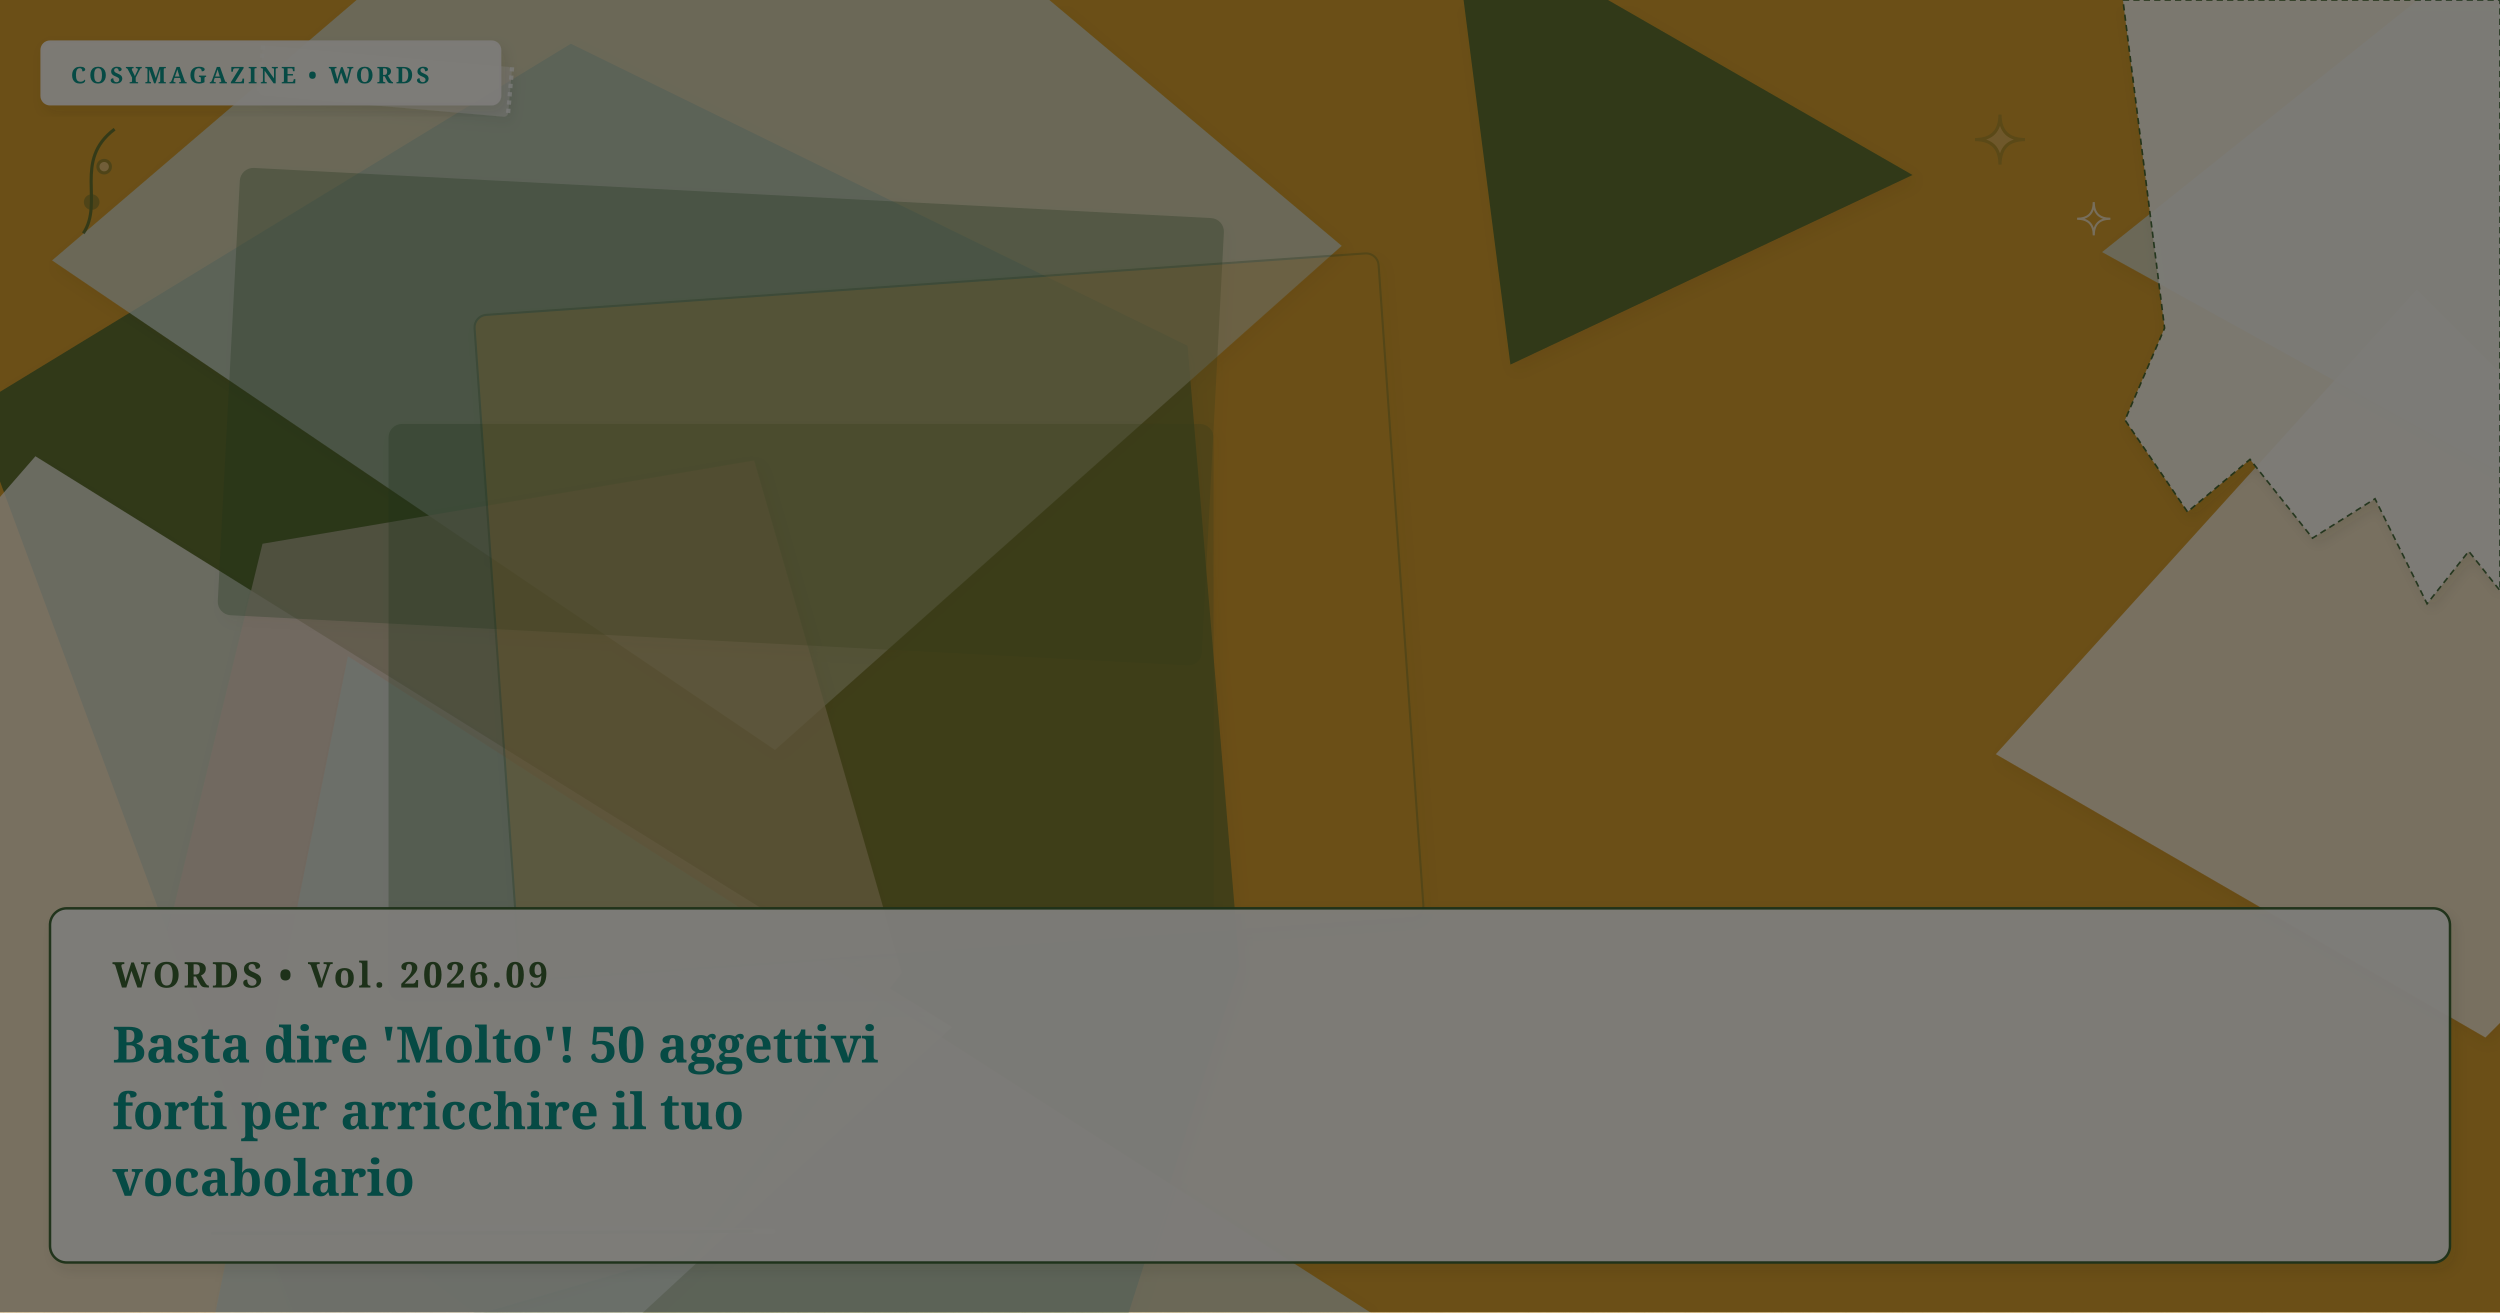
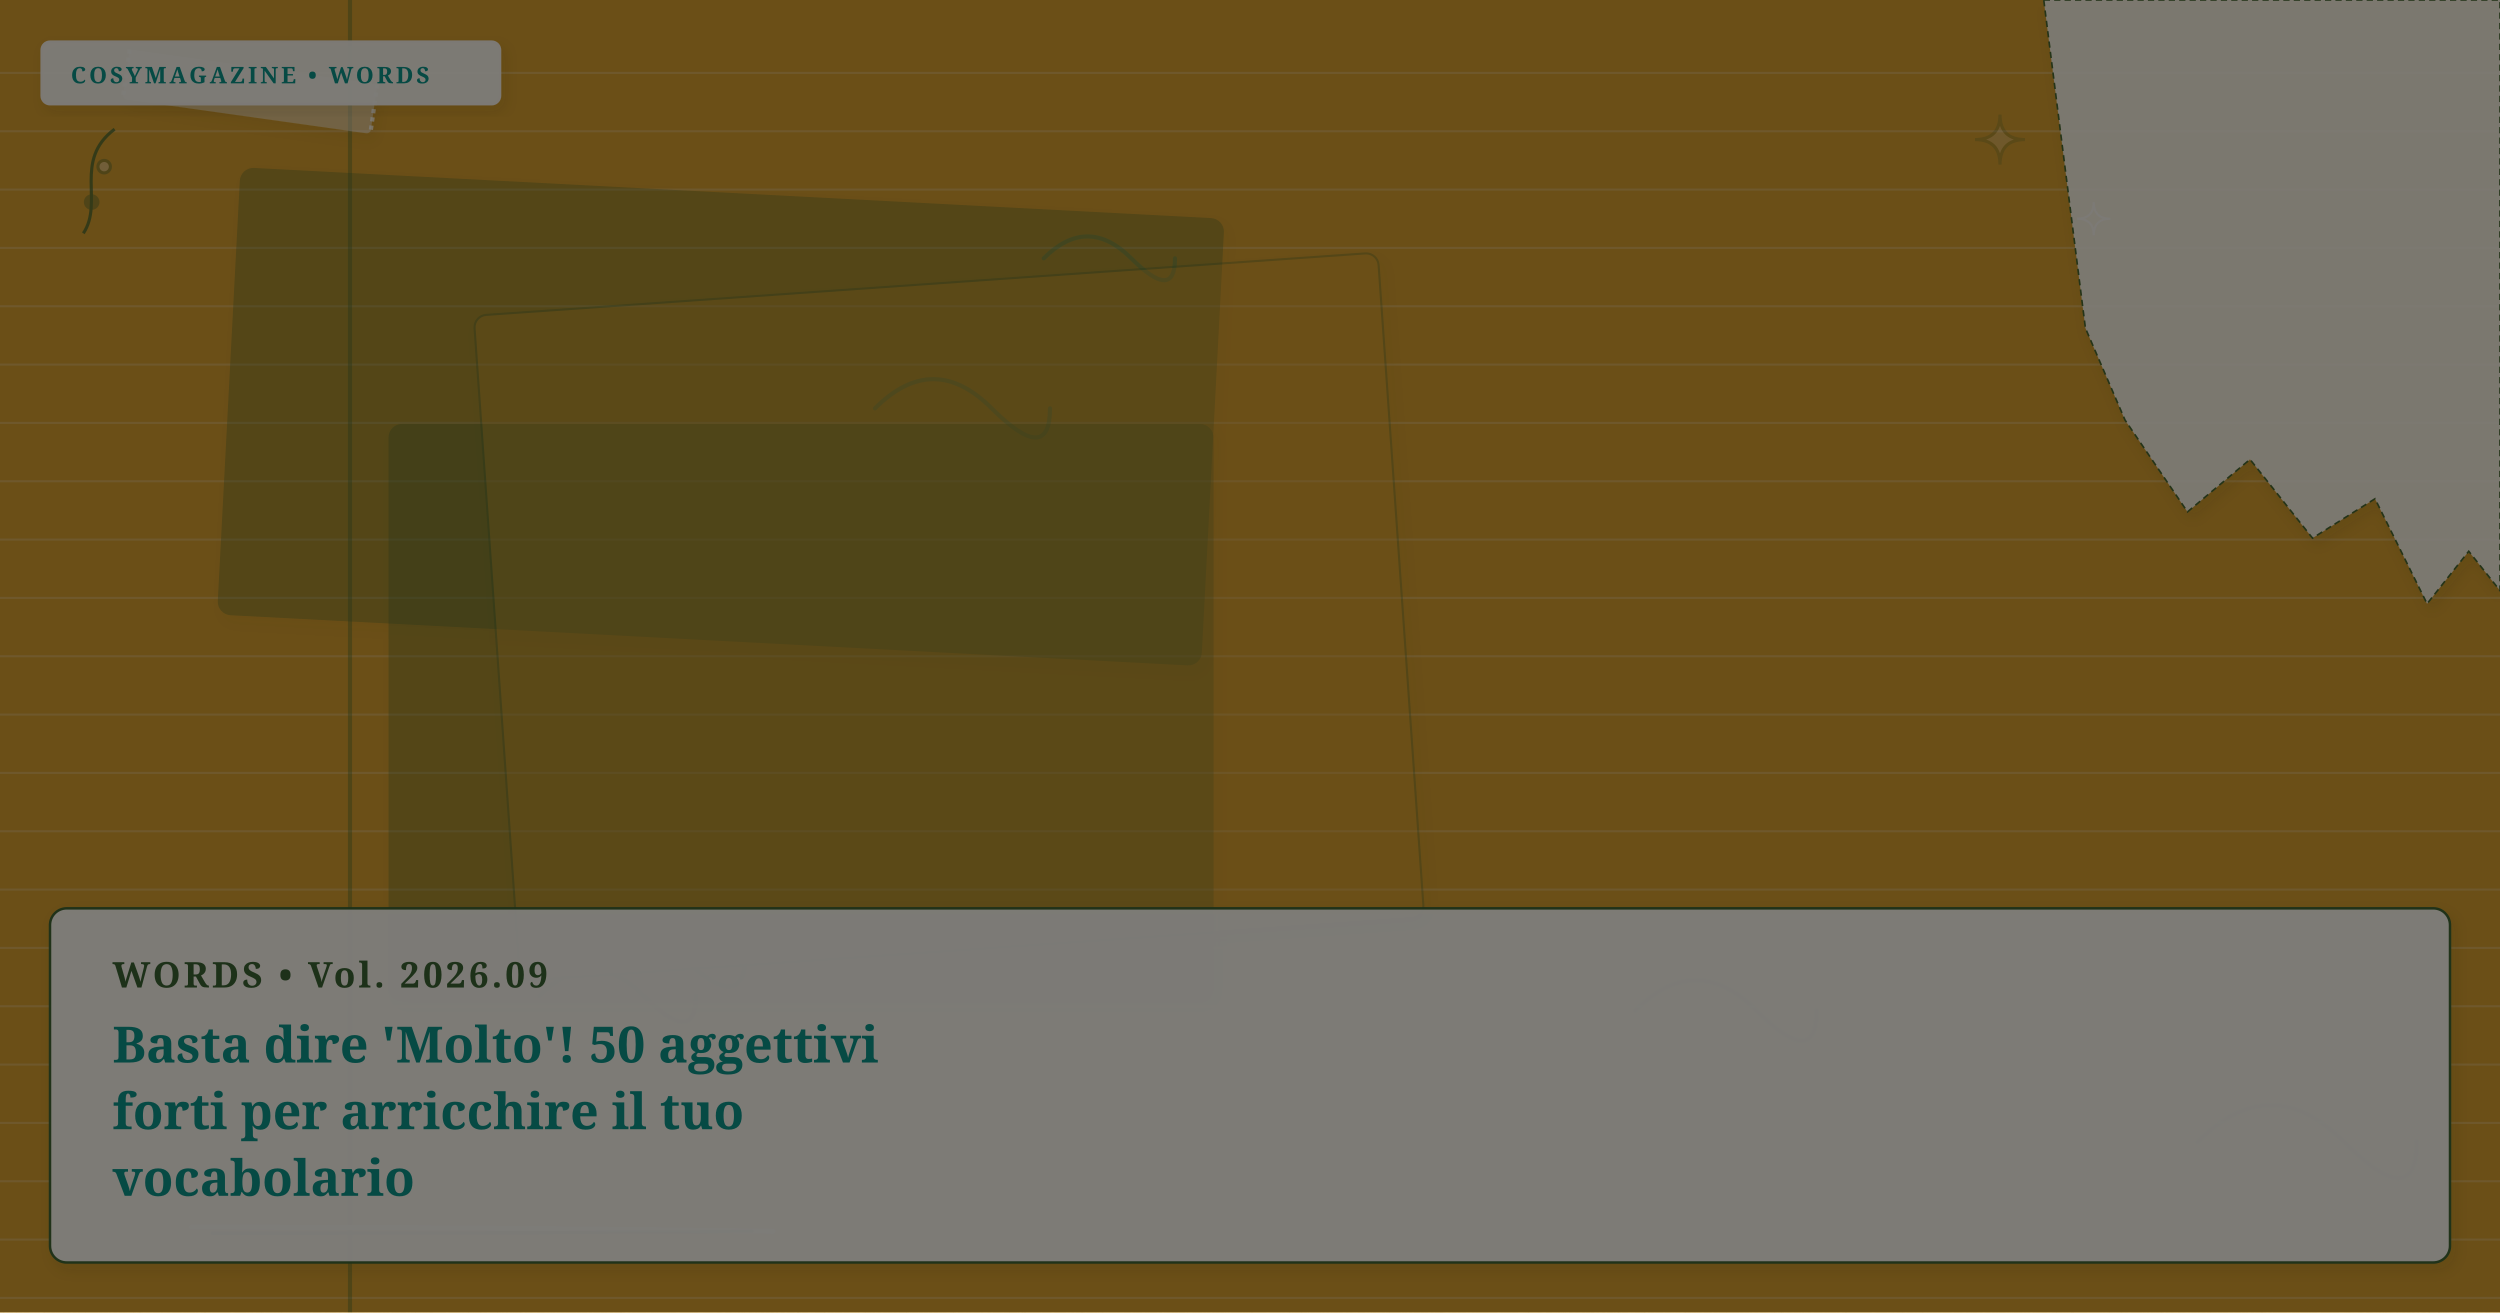
<svg xmlns="http://www.w3.org/2000/svg" viewBox="0 0 1200 630" width="100%" height="100%" preserveAspectRatio="xMidYMid slice" class="cosy-cover-art" data-motif="notebook-handwritten" data-seed="replace-very-50-stronger-adjectives-it" data-lang="it">
  <defs>
    <filter id="soft-shadow" x="-20%" y="-20%" width="140%" height="140%">
      <feDropShadow dx="2" dy="3" stdDeviation="3" flood-color="#3C281E" flood-opacity="0.10" />
    </filter>
    <filter id="paper-grain" x="0%" y="0%" width="100%" height="100%">
      <feTurbulence type="fractalNoise" baseFrequency="0.65" numOctaves="3" result="noise" />
      <feColorMatrix type="saturate" values="0" />
      <feComponentTransfer>
        <feFuncA type="linear" slope="0.05" />
      </feComponentTransfer>
      <feBlend mode="multiply" in="SourceGraphic" result="blend" />
    </filter>
  </defs>
  <style>
        @media (prefers-reduced-motion: reduce) {
          .cosy-cover-art * { animation: none !important; transition: none !important; }
        }
      </style>
  <rect width="1200" height="630" fill="#d69e2e" />
-   <polygon points="595,464 519,701 298,683 117,547 -13,196 274,21 570,166" fill="#3A6332" opacity="0.75" style="filter: drop-shadow(2px 3px 3px rgba(60,40,30,0.08));" />
-   <polygon points="457,493 -12,926 -245,520 17,219" fill="#faf7f2" opacity="0.75" style="filter: drop-shadow(2px 3px 3px rgba(60,40,30,0.08));" />
-   <polygon points="918,84 725,175 697,-43" fill="#3A6332" opacity="0.75" style="filter: drop-shadow(2px 3px 3px rgba(60,40,30,0.08));" />
-   <polygon points="644,118 372,360 25,125 336,-141" fill="#D5E2D9" opacity="0.75" style="filter: drop-shadow(2px 3px 3px rgba(60,40,30,0.08));" />
-   <polygon points="433,467 328,602 150,654 77,462 126,261 362,221" fill="#E8D2C2" opacity="0.75" style="filter: drop-shadow(2px 3px 3px rgba(60,40,30,0.08));" />
-   <polygon points="1356,335 1193,498 958,362 1160,139" fill="#faf7f2" opacity="0.75" style="filter: drop-shadow(2px 3px 3px rgba(60,40,30,0.08));" />
-   <polygon points="1391,98 1208,231 1009,121 1193,-26" fill="#D5E2D9" opacity="0.75" style="filter: drop-shadow(2px 3px 3px rgba(60,40,30,0.08));" />
-   <polygon points="703,659 58,855 167,315" fill="#D5E2D9" opacity="0.75" style="filter: drop-shadow(2px 3px 3px rgba(60,40,30,0.08));" />
+   <line x1="0" y1="35" x2="1200" y2="35" stroke="#faf7f2" stroke-width="1" opacity="0.22" />
+   <line x1="0" y1="63" x2="1200" y2="63" stroke="#faf7f2" stroke-width="1" opacity="0.22" />
+   <line x1="0" y1="91" x2="1200" y2="91" stroke="#faf7f2" stroke-width="1" opacity="0.22" />
+   <line x1="0" y1="119" x2="1200" y2="119" stroke="#faf7f2" stroke-width="1" opacity="0.22" />
+   <line x1="0" y1="147" x2="1200" y2="147" stroke="#faf7f2" stroke-width="1" opacity="0.22" />
+   <line x1="0" y1="175" x2="1200" y2="175" stroke="#faf7f2" stroke-width="1" opacity="0.22" />
+   <line x1="0" y1="203" x2="1200" y2="203" stroke="#faf7f2" stroke-width="1" opacity="0.22" />
+   <line x1="0" y1="231" x2="1200" y2="231" stroke="#faf7f2" stroke-width="1" opacity="0.22" />
+   <line x1="0" y1="259" x2="1200" y2="259" stroke="#faf7f2" stroke-width="1" opacity="0.22" />
+   <line x1="0" y1="287" x2="1200" y2="287" stroke="#faf7f2" stroke-width="1" opacity="0.22" />
+   <line x1="0" y1="315" x2="1200" y2="315" stroke="#faf7f2" stroke-width="1" opacity="0.22" />
+   <line x1="0" y1="343" x2="1200" y2="343" stroke="#faf7f2" stroke-width="1" opacity="0.22" />
+   <line x1="0" y1="371" x2="1200" y2="371" stroke="#faf7f2" stroke-width="1" opacity="0.22" />
+   <line x1="0" y1="399" x2="1200" y2="399" stroke="#faf7f2" stroke-width="1" opacity="0.22" />
+   <line x1="0" y1="427" x2="1200" y2="427" stroke="#faf7f2" stroke-width="1" opacity="0.22" />
+   <line x1="0" y1="455" x2="1200" y2="455" stroke="#faf7f2" stroke-width="1" opacity="0.22" />
+   <line x1="0" y1="483" x2="1200" y2="483" stroke="#faf7f2" stroke-width="1" opacity="0.22" />
+   <line x1="0" y1="511" x2="1200" y2="511" stroke="#faf7f2" stroke-width="1" opacity="0.22" />
+   <line x1="0" y1="539" x2="1200" y2="539" stroke="#faf7f2" stroke-width="1" opacity="0.22" />
+   <line x1="0" y1="567" x2="1200" y2="567" stroke="#faf7f2" stroke-width="1" opacity="0.22" />
+   <line x1="0" y1="595" x2="1200" y2="595" stroke="#faf7f2" stroke-width="1" opacity="0.22" />
+   <line x1="0" y1="623" x2="1200" y2="623" stroke="#faf7f2" stroke-width="1" opacity="0.22" />
+   <line x1="168" y1="0" x2="168" y2="630" stroke="#3A6332" stroke-width="2" opacity="0.35" />
+   <path d="M 420 196 Q 448 168 476 196 T 504 196" fill="none" stroke="#0d9488" stroke-width="2" stroke-linecap="round" opacity="0.25" />
+   <path d="M 1055 548 Q 1090 513 1125 548 T 1160 548" fill="none" stroke="#0d9488" stroke-width="2" stroke-linecap="round" opacity="0.25" />
+   <path d="M 259 478 Q 284 453 309 478 T 334 478" fill="none" stroke="#0d9488" stroke-width="2" stroke-linecap="round" opacity="0.25" />
+   <path d="M 501 124 Q 522 103 543 124 T 564 124" fill="none" stroke="#0d9488" stroke-width="2" stroke-linecap="round" opacity="0.25" />
+   <path d="M 259 457 Q 292 424 325 457 T 358 457" fill="none" stroke="#0d9488" stroke-width="2" stroke-linecap="round" opacity="0.25" />
+   <path d="M 785 485 Q 814 456 843 485 T 872 485" fill="none" stroke="#0d9488" stroke-width="2" stroke-linecap="round" opacity="0.25" />
  <g transform="rotate(3 346 200)">
    <rect x="110" y="93" width="472" height="214" rx="6" fill="#3A6332" opacity="0.3" stroke="#3A6332" stroke-width="1" filter="url(#soft-shadow)" />
  </g>
  <g transform="rotate(0 384.5 342)">
    <rect x="187" y="204" width="395" height="276" rx="6" fill="#3A6332" opacity="0.3" stroke="#3A6332" stroke-width="1" filter="url(#soft-shadow)" />
  </g>
  <g transform="rotate(-4 455.5 296)">
    <rect x="238" y="136" width="435" height="320" rx="6" fill="#d69e2e" opacity="0.3" stroke="#3A6332" stroke-width="1" filter="url(#soft-shadow)" />
  </g>
  <g class="cover-torn-paper" filter="url(#soft-shadow)">
-     <polygon points="1019,0 1200,0 1200,283.5 1185,264.6 1165,289.8 1140,239.4 1110,258.3 1080,220.5 1050,245.7 1020,201.6 1039,157.5 1019,0" fill="#FCF9F2" opacity="0.9" stroke="#3A6332" stroke-width="0.8" stroke-dasharray="3 2" />
+     <polygon points="981,0 1200,0 1200,283.5 1185,264.6 1165,289.8 1140,239.4 1110,258.3 1080,220.5 1050,245.7 1020,201.6 1001,157.5 981,0" fill="#FCF9F2" opacity="0.9" stroke="#3A6332" stroke-width="0.8" stroke-dasharray="3 2" />
  </g>
-   <g transform="rotate(5 185 39)" filter="url(#soft-shadow)">
-     <rect x="125" y="27" width="120" height="24" rx="2" fill="#faf7f2" opacity="0.45" />
-     <line x1="125" y1="27" x2="125" y2="51" stroke="#FFFFFF" stroke-width="2" stroke-dasharray="2 2" opacity="0.7" />
-     <line x1="245" y1="27" x2="245" y2="51" stroke="#FFFFFF" stroke-width="2" stroke-dasharray="2 2" opacity="0.7" />
+   <g transform="rotate(8 120 44)" filter="url(#soft-shadow)">
+     <rect x="60" y="32" width="120" height="24" rx="2" fill="#faf7f2" opacity="0.45" />
+     <line x1="60" y1="32" x2="60" y2="56" stroke="#FFFFFF" stroke-width="2" stroke-dasharray="2 2" opacity="0.7" />
+     <line x1="180" y1="32" x2="180" y2="56" stroke="#FFFFFF" stroke-width="2" stroke-dasharray="2 2" opacity="0.7" />
  </g>
  <g class="cover-tiny-doodles" stroke="#3A6332" stroke-width="1.5" fill="none" opacity="0.7">
    <path d="M 960 55 Q 960 67 972 67 Q 960 67 960 79 Q 960 67 948 67 Q 960 67 960 55 Z" fill="#faf7f2" opacity="0.3" />
    <path d="M 1005 97 Q 1005 105 1013 105 Q 1005 105 1005 113 Q 1005 105 997 105 Q 1005 105 1005 97 Z" stroke="#faf7f2" stroke-width="1" />
    <path d="M 40 112 C 50 97, 35 77, 55 62" />
    <circle cx="44" cy="97" r="3" fill="#3A6332" opacity="0.5" />
    <circle cx="50" cy="80" r="3" fill="#faf7f2" opacity="0.5" />
  </g>
  <g class="cover-sketchy-underline">
    <path d="M 92 589 Q 232 589 371 591" stroke="#faf7f2" stroke-width="2.5" stroke-linecap="round" fill="none" opacity="0.75" />
    <path d="M 102 592 Q 232 592 361 591" stroke="#3A6332" stroke-width="1.5" stroke-linecap="round" fill="none" opacity="0.5" />
  </g>
  <g class="cover-masthead-label" filter="url(#soft-shadow)">
    <rect x="20" y="20" width="220" height="30" rx="4" fill="#FCF9F2" opacity="0.95" stroke="#faf7f2" stroke-width="1.2" />
    <text x="34" y="40" fill="#0d9488" font-family="Fraunces, 'Lora', Georgia, serif" font-size="11" font-weight="bold" letter-spacing="1.4">COSYMAGAZINE • WORDS</text>
  </g>
  <g class="cover-text-overlay" filter="url(#soft-shadow)">
    <rect class="cover-overlay-box" x="24" y="436" width="1152" height="170" rx="8" fill="#FCF9F2" opacity="0.96" stroke="#3A6332" stroke-width="1.2" />
    <text x="54" y="474" fill="#3A6332" font-family="Fraunces, 'Lora', Georgia, serif" font-size="17" font-weight="bold" letter-spacing="1.5">WORDS • Vol. 2026.09</text>
    <text x="54" y="510" fill="#0d9488" font-family="Fraunces, 'Lora', Georgia, serif" font-size="24" font-weight="bold">Basta dire 'Molto'! 50 aggettivi</text>
    <text x="54" y="542" fill="#0d9488" font-family="Fraunces, 'Lora', Georgia, serif" font-size="24" font-weight="bold">forti per arricchire il tuo</text>
    <text x="54" y="574" fill="#0d9488" font-family="Fraunces, 'Lora', Georgia, serif" font-size="24" font-weight="bold">vocabolario</text>
  </g>
  <rect width="1200" height="630" filter="url(#paper-grain)" opacity="0.5" pointer-events="none" />
</svg>
